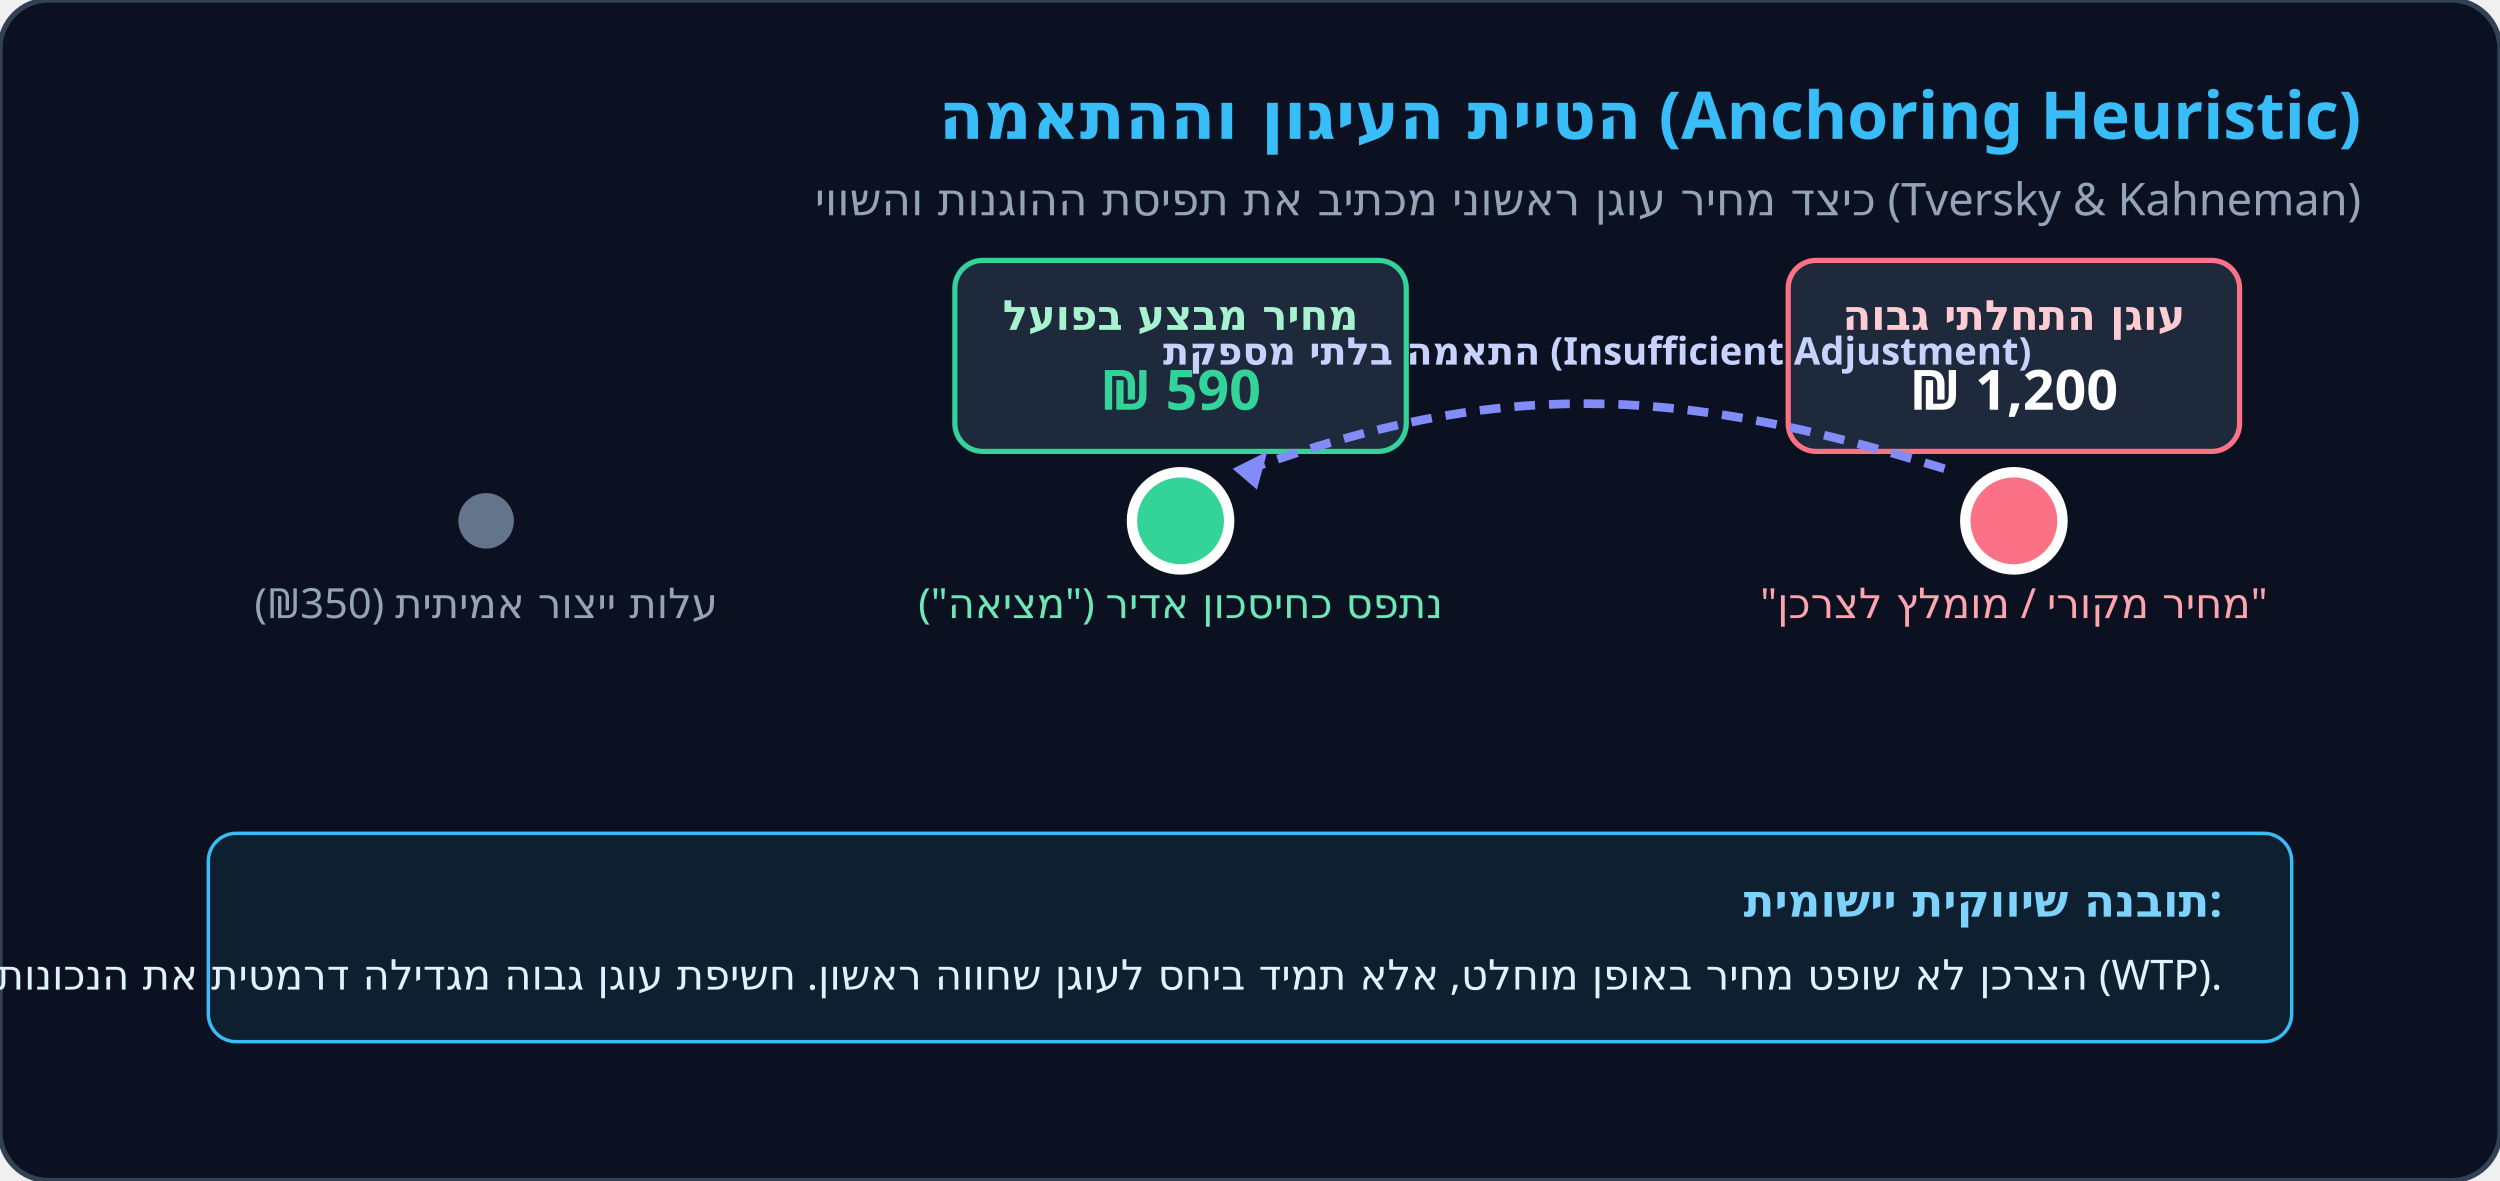
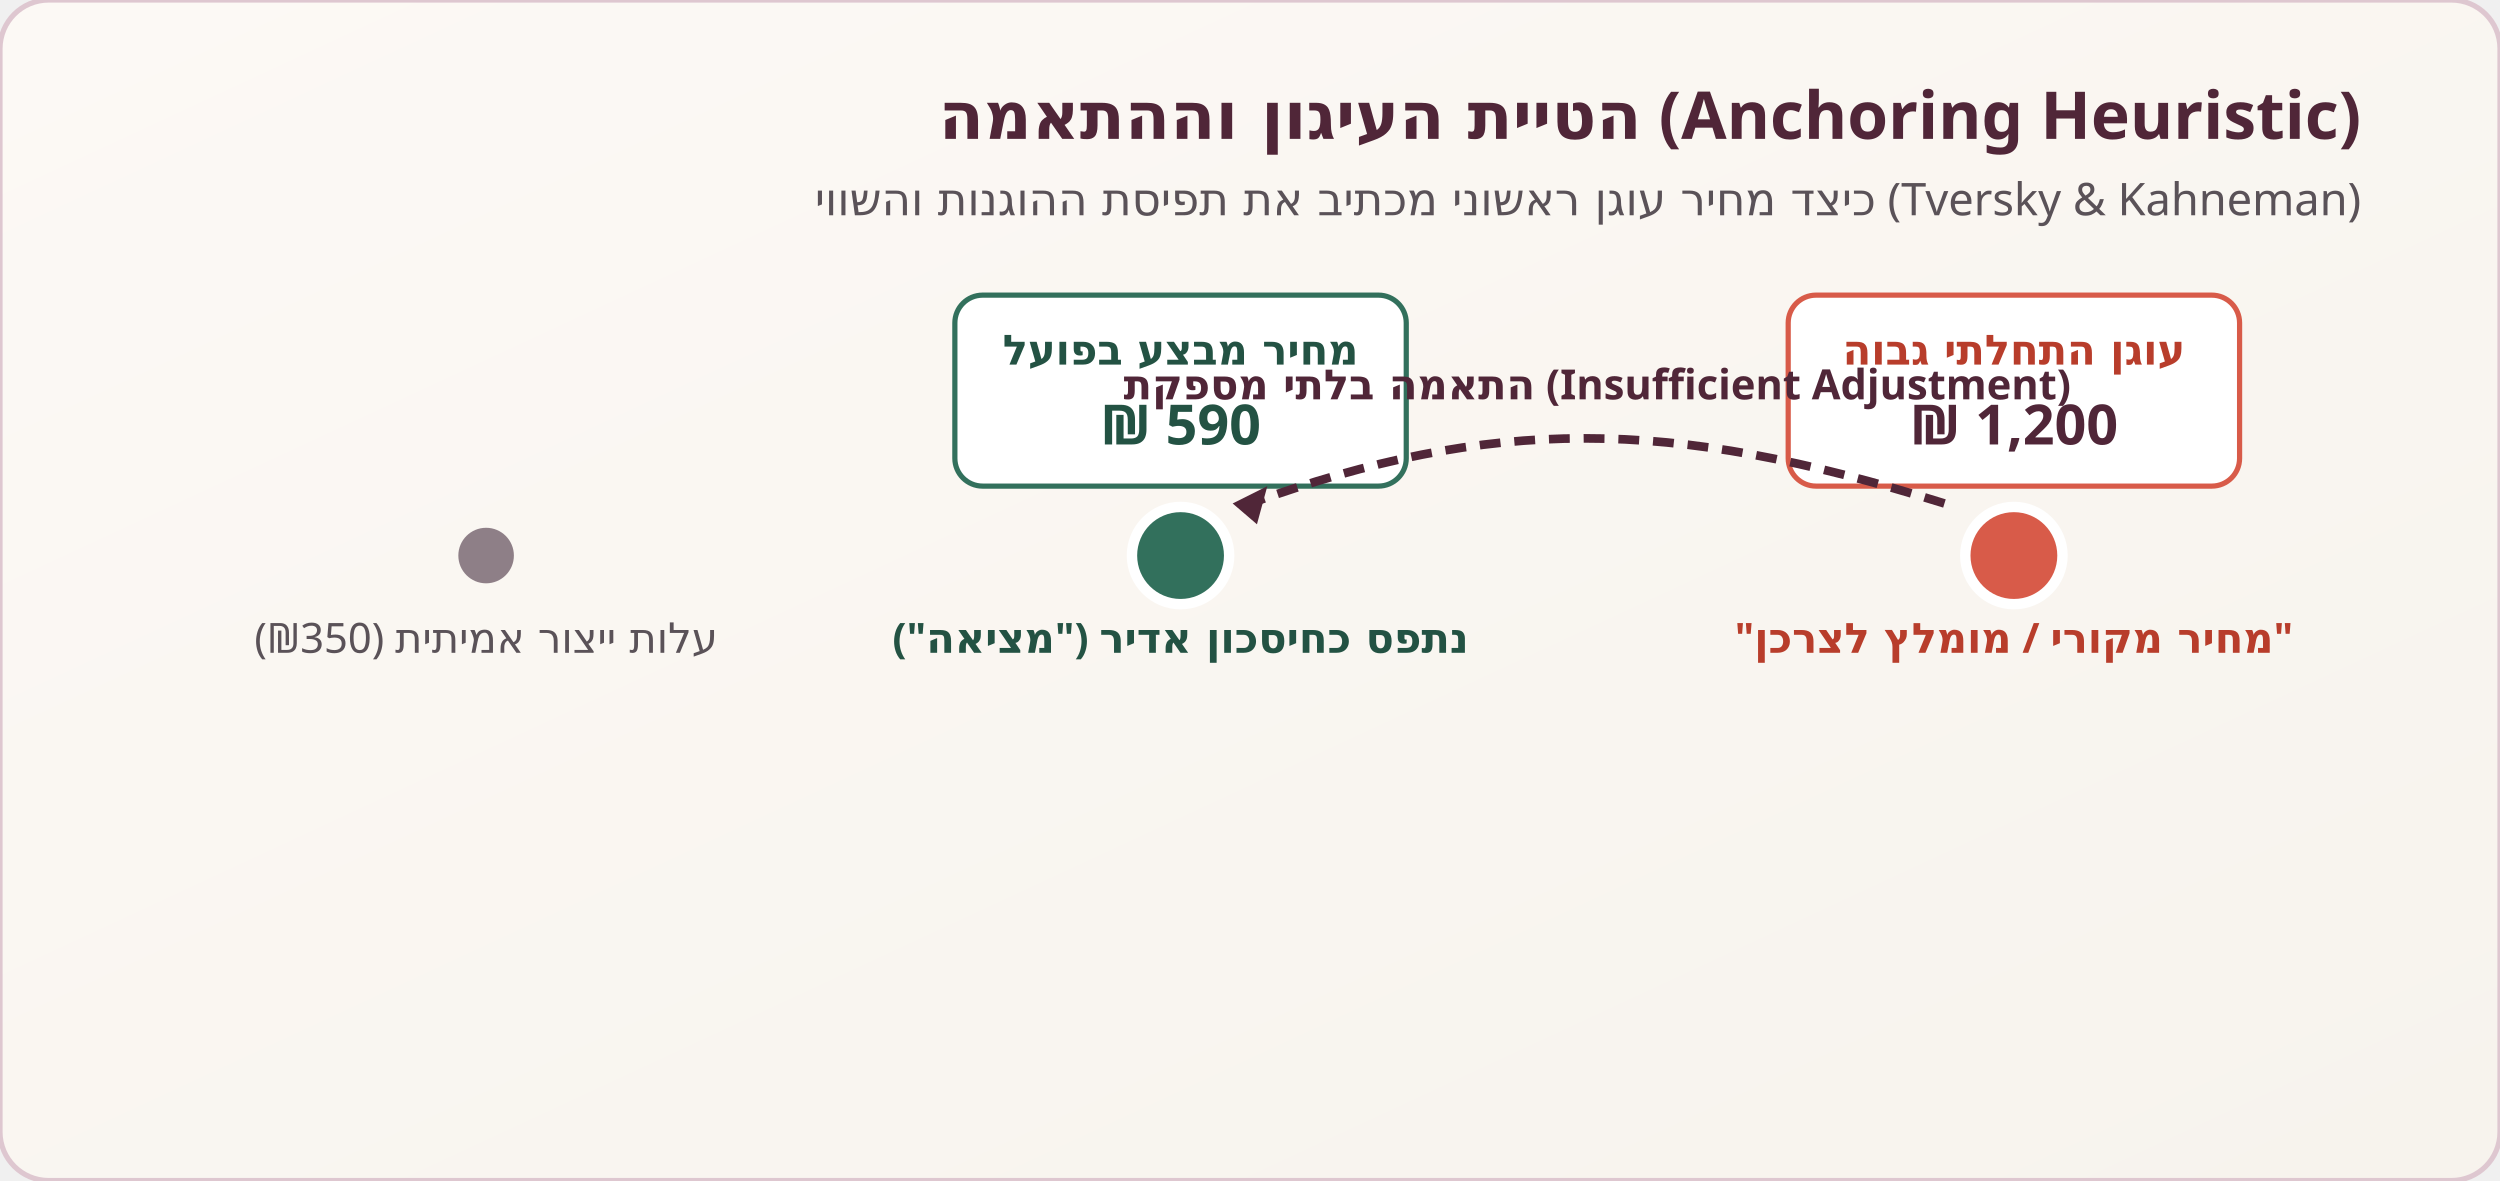
<svg xmlns="http://www.w3.org/2000/svg" viewBox="0 0 720 340" width="100%" height="100%">
  <defs>
-     <linearGradient id="anchor-scale" x1="0%" y1="0%" x2="100%" y2="0%">
-       <stop offset="0%" stop-color="#38bdf8" />
-       <stop offset="50%" stop-color="#818cf8" />
-       <stop offset="100%" stop-color="#fb7185" />
+     <linearGradient id="anchor-scale-warm" x1="0%" y1="0%" x2="100%" y2="0%">
+       <stop offset="0%" stop-color="#32705C" />
+       <stop offset="50%" stop-color="#C87A28" />
+       <stop offset="100%" stop-color="#D85B49" />
+     </linearGradient>
+     <linearGradient id="anchorBgGrad" x1="0%" y1="0%" x2="100%" y2="100%">
+       <stop offset="0%" stop-color="#FCF9F5" />
+       <stop offset="100%" stop-color="#F7F3ED" />
    </linearGradient>
  </defs>
-   <rect width="720" height="340" rx="14" fill="#0b1120" stroke="#334155" stroke-width="1.5" />
-   <text x="680" y="40" font-family="'Heebo', system-ui, sans-serif" font-size="19" font-weight="800" fill="#38bdf8" text-anchor="end">הטיית העיגון וההתאמה (Anchoring Heuristic)</text>
-   <text x="680" y="62" font-family="'Assistant', system-ui, sans-serif" font-size="13" fill="#94a3b8" text-anchor="end">כיצד מחיר עוגן ראשוני מכתיב את תפיסת ההוגנות והשווי (Tversky &amp; Kahneman)</text>
-   <g transform="translate(60, 150)">
-     <line x1="0" y1="0" x2="600" y2="0" stroke="url(#anchor-scale)" stroke-width="6" stroke-linecap="round" />
+   <rect width="720" height="340" rx="14" fill="url(#anchorBgGrad)" stroke="#DEC7D0" stroke-width="1.5" />
+   <text x="680" y="40" font-family="'Heebo', system-ui, sans-serif" font-size="19" font-weight="800" fill="#502638" text-anchor="end">הטיית העיגון וההתאמה (Anchoring Heuristic)</text>
+   <text x="680" y="62" font-family="'Assistant', system-ui, sans-serif" font-size="13" fill="#5A5258" text-anchor="end">כיצד מחיר עוגן ראשוני מכתיב את תפיסת ההוגנות והשווי (Tversky &amp; Kahneman)</text>
+   <g transform="translate(60, 160)">
+     <line x1="0" y1="0" x2="600" y2="0" stroke="url(#anchor-scale-warm)" stroke-width="6" stroke-linecap="round" />
    <g transform="translate(520, 0)">
-       <circle cx="0" cy="0" r="14" fill="#fb7185" stroke="#fff" stroke-width="3" />
-       <rect x="-65" y="-75" width="130" height="55" rx="8" fill="#1e293b" stroke="#fb7185" stroke-width="1.5" />
-       <text x="0" y="-55" font-family="'Heebo', system-ui, sans-serif" font-size="12" font-weight="700" fill="#fecdd3" text-anchor="middle">עוגן התחלתי גבוה</text>
-       <text x="0" y="-32" font-family="'Heebo', system-ui, sans-serif" font-size="16" font-weight="900" fill="#ffffff" text-anchor="middle">₪ 1,200</text>
-       <text x="0" y="28" font-family="'Assistant', system-ui, sans-serif" font-size="12" fill="#fda4af" text-anchor="middle">"מחיר מקורי / מומלץ לצרכן"</text>
+       <circle cx="0" cy="0" r="14" fill="#D85B49" stroke="#fff" stroke-width="3" />
+       <rect x="-65" y="-75" width="130" height="55" rx="8" fill="#FFFFFF" stroke="#D85B49" stroke-width="1.5" />
+       <text x="0" y="-55" font-family="'Heebo', system-ui, sans-serif" font-size="12" font-weight="700" fill="#B83D2B" text-anchor="middle">עוגן התחלתי גבוה</text>
+       <text x="0" y="-32" font-family="'Heebo', system-ui, sans-serif" font-size="16" font-weight="900" fill="#502638" text-anchor="middle">₪ 1,200</text>
+       <text x="0" y="28" font-family="'Assistant', system-ui, sans-serif" font-size="12" font-weight="600" fill="#B83D2B" text-anchor="middle">"מחיר מקורי / מומלץ לצרכן"</text>
    </g>
    <g transform="translate(280, 0)">
-       <circle cx="0" cy="0" r="14" fill="#34d399" stroke="#fff" stroke-width="3" />
-       <rect x="-65" y="-75" width="130" height="55" rx="8" fill="#1e293b" stroke="#34d399" stroke-width="1.5" />
-       <text x="0" y="-55" font-family="'Heebo', system-ui, sans-serif" font-size="12" font-weight="700" fill="#a7f3d0" text-anchor="middle">מחיר מבצע בפועל</text>
-       <text x="0" y="-32" font-family="'Heebo', system-ui, sans-serif" font-size="16" font-weight="900" fill="#34d399" text-anchor="middle">₪ 590</text>
-       <text x="0" y="28" font-family="'Assistant', system-ui, sans-serif" font-size="12" fill="#6ee7b7" text-anchor="middle">נתפס כחיסכון אדיר ("מציאה")</text>
+       <circle cx="0" cy="0" r="14" fill="#32705C" stroke="#fff" stroke-width="3" />
+       <rect x="-65" y="-75" width="130" height="55" rx="8" fill="#FFFFFF" stroke="#32705C" stroke-width="1.5" />
+       <text x="0" y="-55" font-family="'Heebo', system-ui, sans-serif" font-size="12" font-weight="700" fill="#235243" text-anchor="middle">מחיר מבצע בפועל</text>
+       <text x="0" y="-32" font-family="'Heebo', system-ui, sans-serif" font-size="16" font-weight="900" fill="#235243" text-anchor="middle">₪ 590</text>
+       <text x="0" y="28" font-family="'Assistant', system-ui, sans-serif" font-size="12" font-weight="600" fill="#235243" text-anchor="middle">נתפס כחיסכון אדיר ("מציאה")</text>
    </g>
-     <path d="M500,-15 C420,-40 370,-40 300,-15" fill="none" stroke="#818cf8" stroke-width="2.5" stroke-dasharray="6,4" />
-     <polygon points="305,-20 295,-15 302,-9" fill="#818cf8" />
-     <text x="400" y="-45" font-family="'Assistant', system-ui, sans-serif" font-size="11" font-weight="600" fill="#c7d2fe" text-anchor="middle">התאמה בלתי מספקת (Insufficient Adjustment)</text>
+     <path d="M500,-15 C420,-40 370,-40 300,-15" fill="none" stroke="#502638" stroke-width="2.5" stroke-dasharray="6,4" />
+     <polygon points="305,-20 295,-15 302,-9" fill="#502638" />
+     <text x="400" y="-45" font-family="'Assistant', system-ui, sans-serif" font-size="12" font-weight="700" fill="#502638" text-anchor="middle">התאמה בלתי מספקת (Insufficient Adjustment)</text>
    <g transform="translate(80, 0)">
-       <circle cx="0" cy="0" r="8" fill="#64748b" />
-       <text x="0" y="28" font-family="'Assistant', system-ui, sans-serif" font-size="12" fill="#94a3b8" text-anchor="middle">עלות ייצור אמיתית (₪350)</text>
+       <circle cx="0" cy="0" r="8" fill="#8E7F87" />
+       <text x="0" y="28" font-family="'Assistant', system-ui, sans-serif" font-size="12" fill="#5A5258" text-anchor="middle">עלות ייצור אמיתית (₪350)</text>
    </g>
  </g>
-   <rect x="60" y="240" width="600" height="60" rx="8" fill="rgba(56, 189, 248, 0.08)" stroke="#38bdf8" stroke-width="1" />
-   <text x="640" y="264" font-family="'Heebo', system-ui, sans-serif" font-size="13" font-weight="700" fill="#7dd3fc" text-anchor="end">תובנה שיווקית יישומית:</text>
-   <text x="640" y="285" font-family="'Assistant', system-ui, sans-serif" font-size="12" fill="#e0f2fe" text-anchor="end">הצרכן לא שופט מחיר באופן מוחלט, אלא תמיד ביחס לעוגן שחווה ראשון. חשיפת עוגן גבוה מגדילה דרמטית את הנכונות לשלם (WTP).</text>
</svg>
